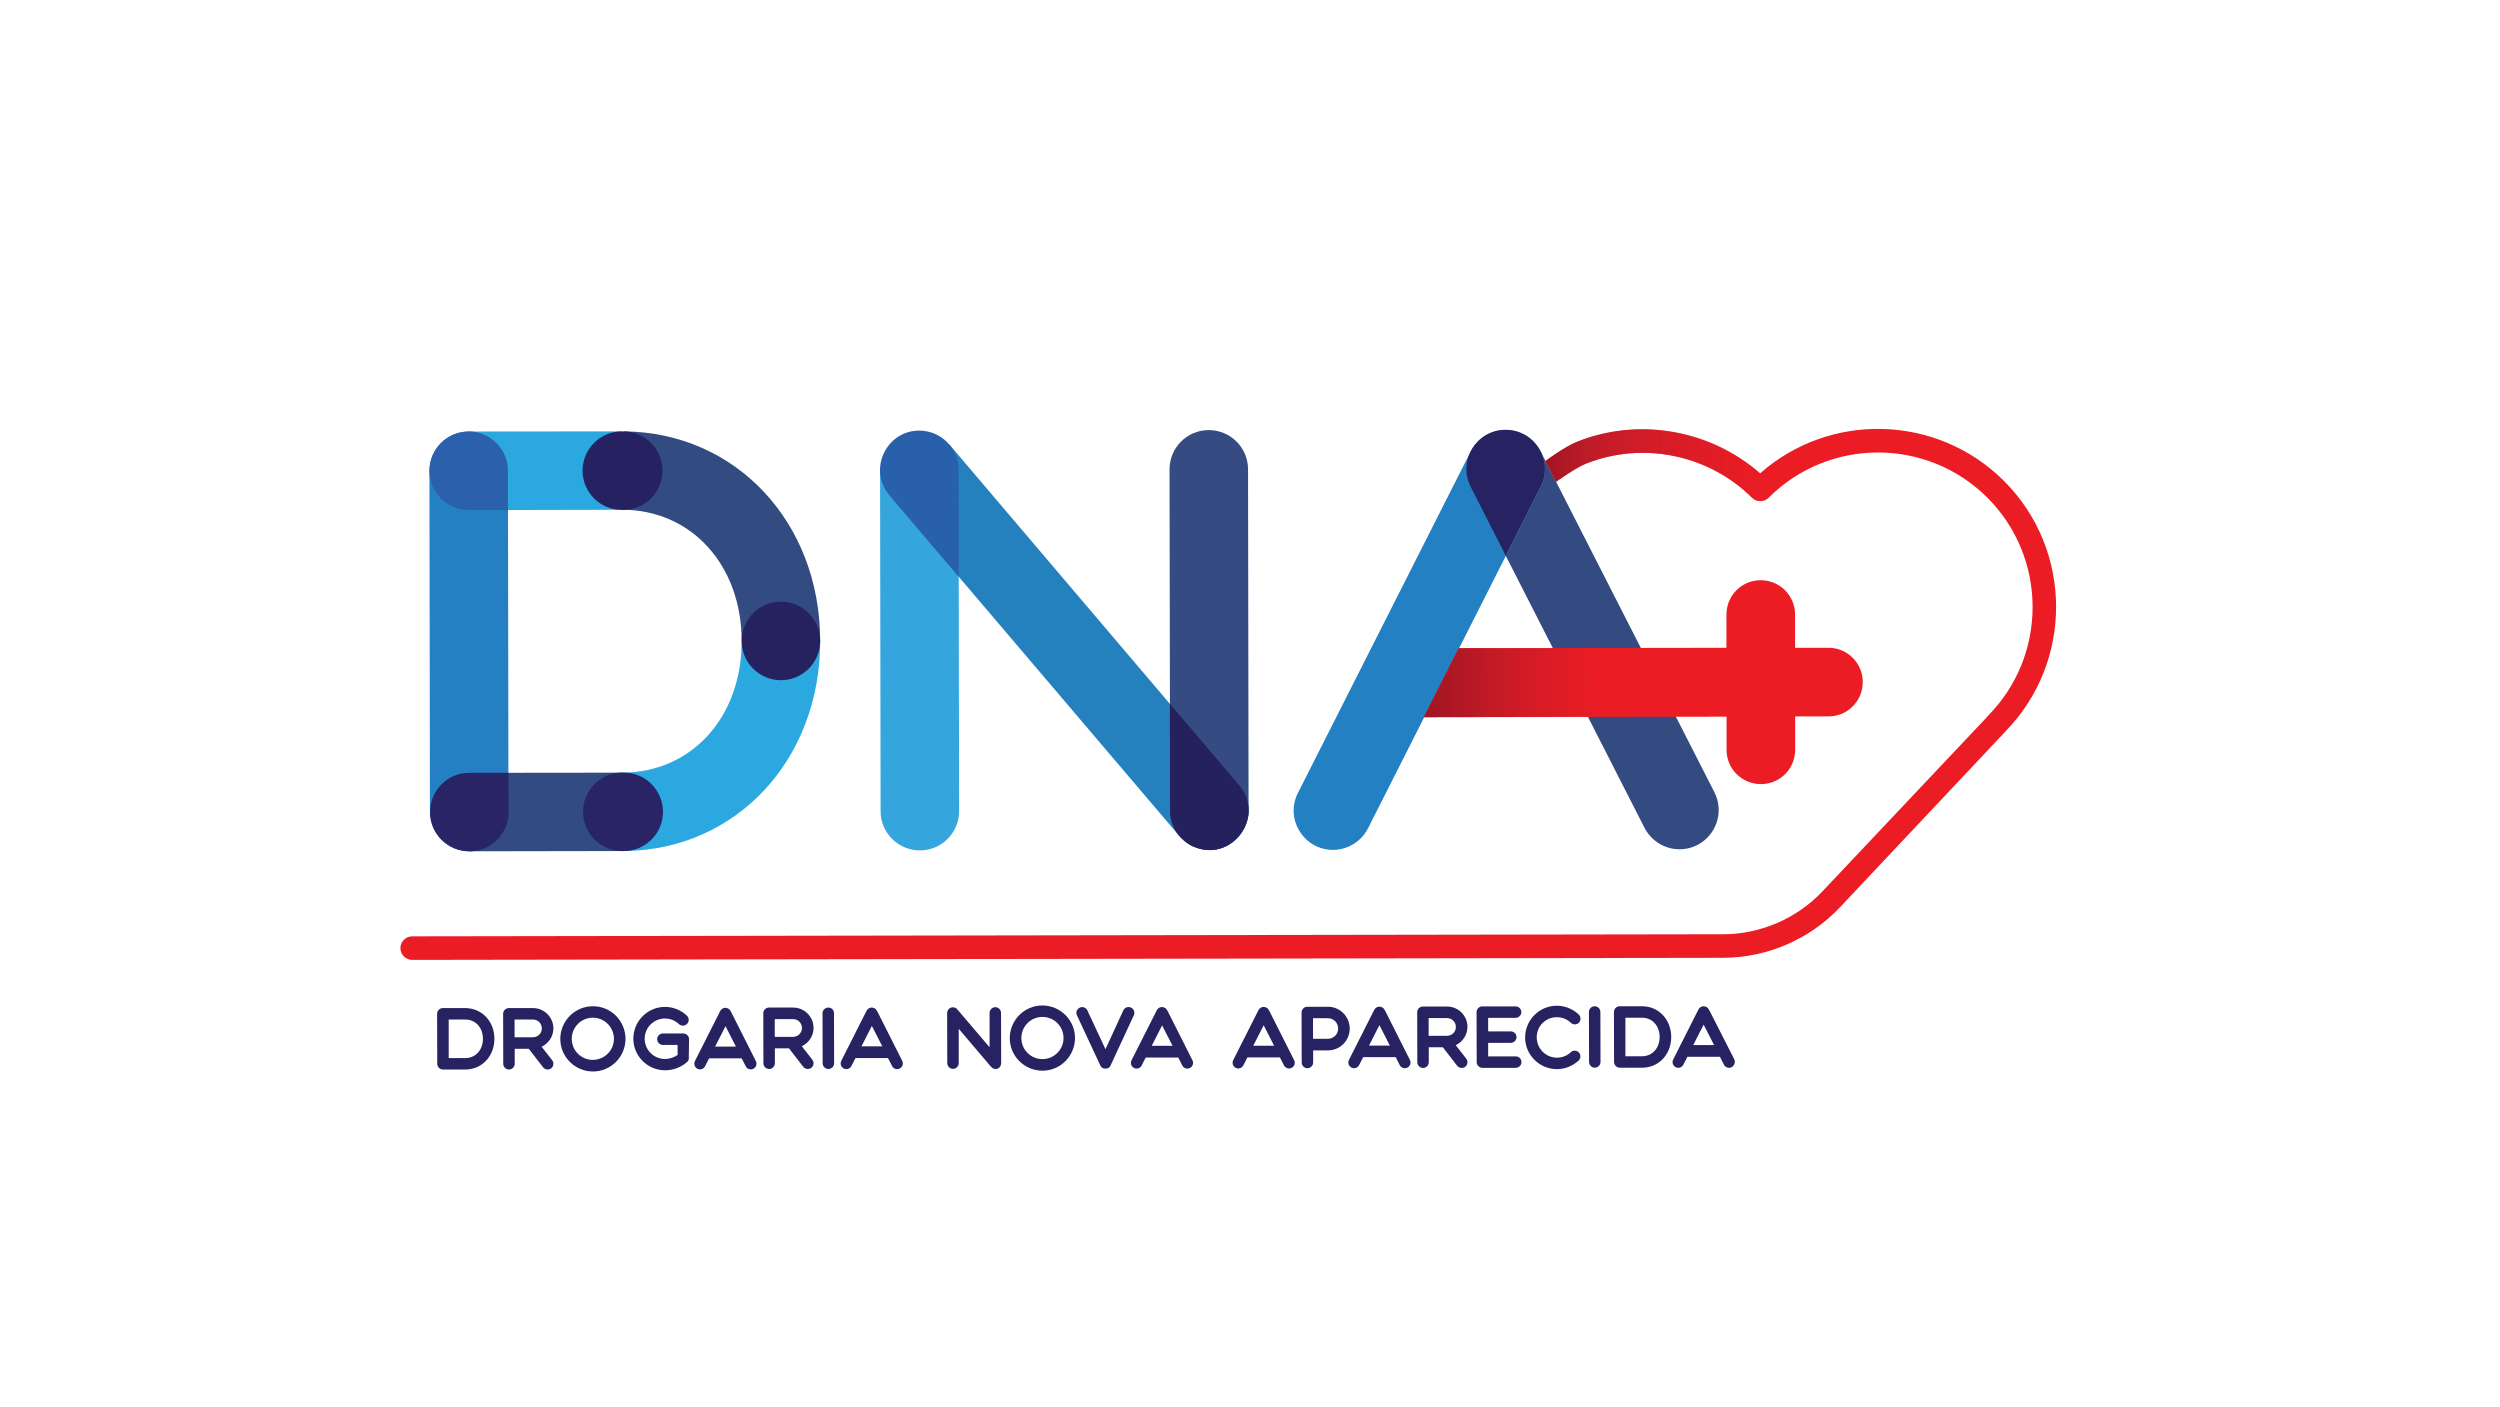
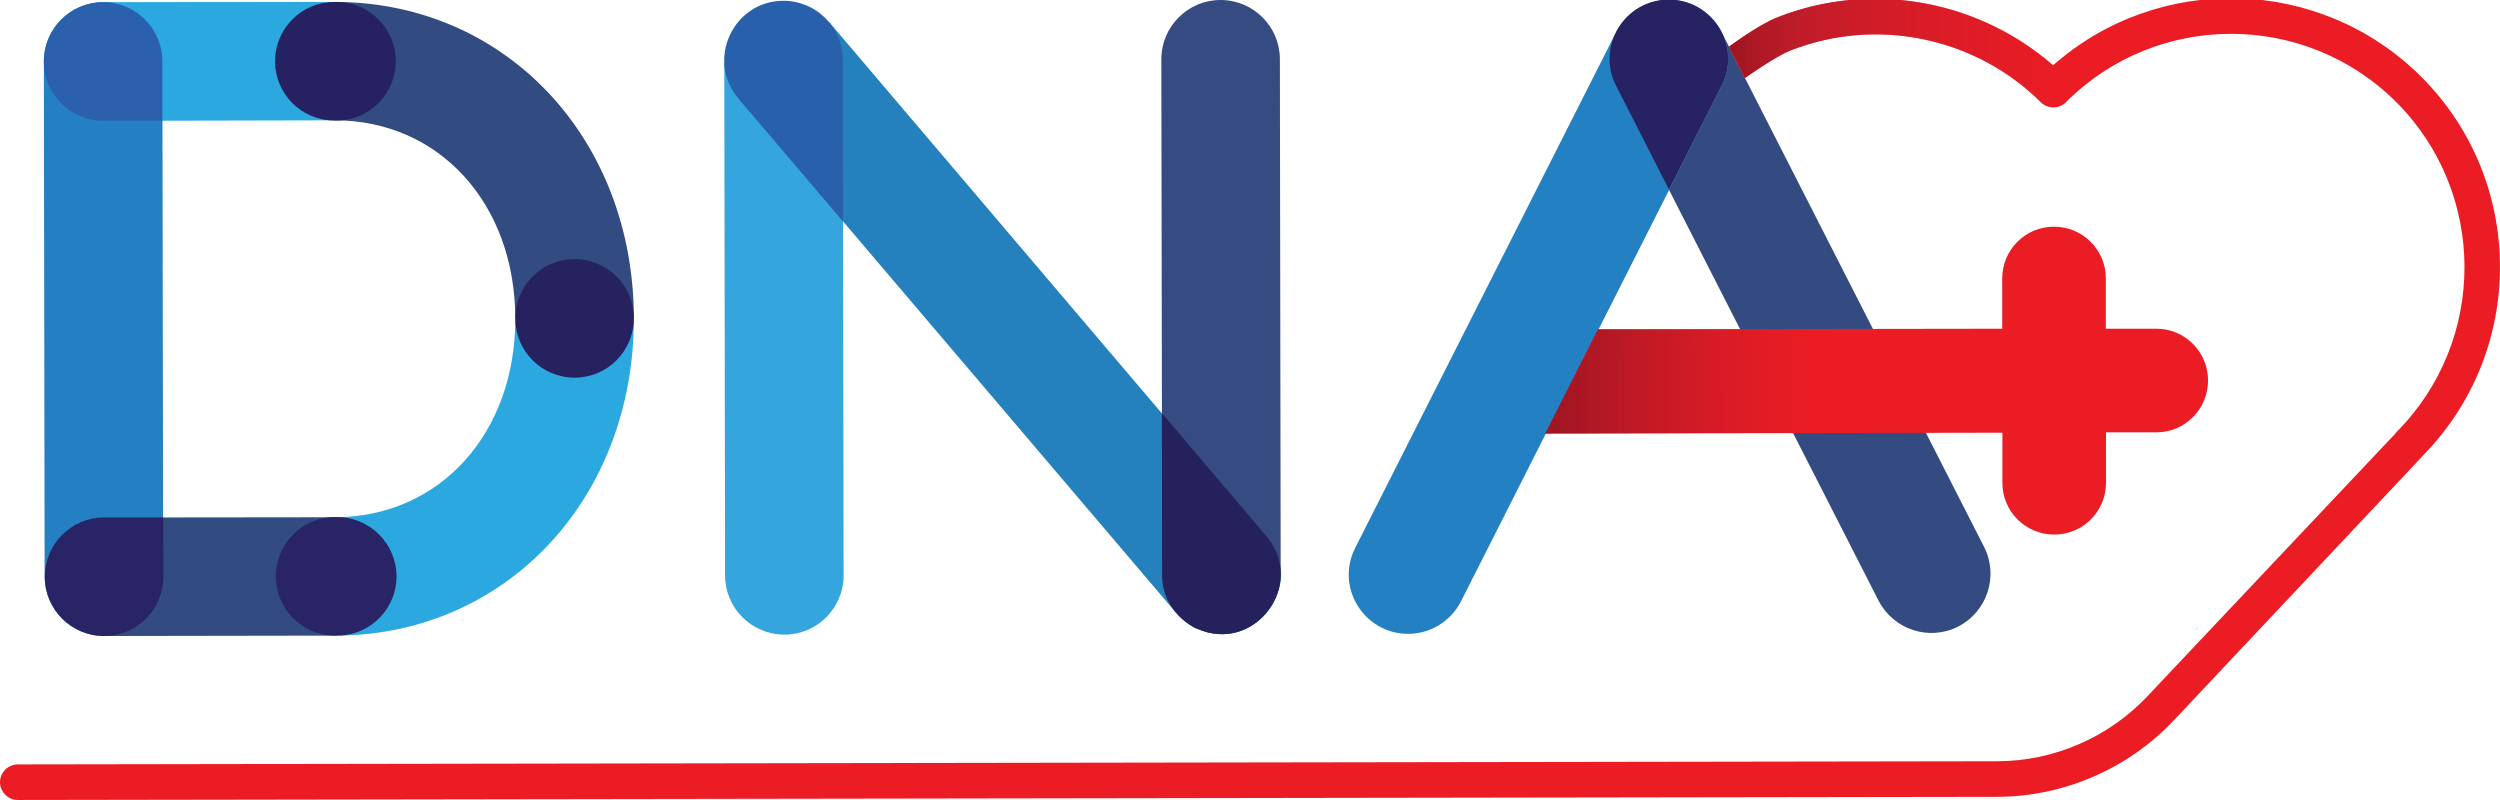
- <svg xmlns="http://www.w3.org/2000/svg" version="1.1" id="Layer_1" x="0px" y="0px" viewBox="0 0 1920 1080" style="enable-background:new 0 0 1920 1080;" xml:space="preserve">
+ <svg xmlns="http://www.w3.org/2000/svg" version="1.1" id="Layer_1" x="0px" y="0px" viewBox="0 0 1271.6 406.9" style="enable-background:new 0 0 1271.6 406.9;" xml:space="preserve">
  <style type="text/css">
	.st0{fill:#2580C3;}
	.st1{fill:#2BA8E0;}
	.st2{fill:#2A60AC;}
	.st3{fill:#75B743;}
	.st4{fill:#324B81;}
	.st5{fill:#282465;}
	.st6{fill:#262262;}
	.st7{fill:#262260;}
	.st8{fill:#34A5DD;}
	.st9{fill:#2580BE;}
	.st10{fill:#354B81;}
	.st11{fill:#25215D;}
	.st12{fill:#2960AC;}
	.st13{fill:#2380C3;}
	.st14{fill:#344B81;}
	.st15{fill:#272362;}
	.st16{fill:#EC1C24;}
	.st17{fill:url(#SVGID_1_);}
	.st18{fill:url(#SVGID_2_);}
</style>
  <g>
    <g>
-       <path class="st0" d="M360.4,653.8c-16.6,0-30.1-13.4-30.2-30.1l-0.4-262.1c0-16.6,13.4-30.1,30.1-30.2c16.6,0,30.1,13.4,30.2,30.1    l0.4,262.1C390.5,640.3,377.1,653.8,360.4,653.8" />
-       <polygon class="st1" points="477.5,331.3 359.9,331.4 390.1,391.7 477.6,391.5   " />
-       <path class="st2" d="M359.9,331.4c-16.6,0-30.1,13.5-30.1,30.2c0,16.6,13.5,30.1,30.2,30.1l30.1,0l0-30.1    C390.1,344.9,376.6,331.4,359.9,331.4" />
-       <path class="st3" d="M477.9,593.4" />
-       <polygon class="st4" points="360.4,653.8 479.1,653.6 477.9,593.4 390.5,593.5   " />
-       <path class="st5" d="M390.5,593.5l-30.1,0c-16.6,0-30.1,13.5-30.1,30.2c0,16.6,13.5,30.1,30.2,30.1l0,0    c16.6,0,30.1-13.5,30.1-30.2L390.5,593.5" />
-       <path class="st4" d="M569.6,492.3c-0.1-58.5-38.8-100.9-92-100.8l1.9-60.2c85.7,0.9,150.3,69.7,150.4,160.9L569.6,492.3z" />
-       <path class="st6" d="M477.5,331.3L477.5,331.3c-16.6,0-30.1,13.5-30.1,30.2c0,16.6,13.5,30.1,30.2,30.1l0,0l1.1,0    c16.6,0,30.1-13.5,30.1-30.2c0-16.3-13.1-29.6-29.3-30.1C478.8,331.3,478.2,331.3,477.5,331.3" />
-       <path class="st1" d="M479.9,653.6c85.8-1.1,150.1-70.2,150-161.4l-60.3,0.1c0.1,58.5-38.5,101-91.7,101.1l0,0L479.9,653.6z" />
-       <path class="st5" d="M479,593.3l-1.1,0c-16.6,0-30.1,13.5-30.1,30.2c0,16.6,13.5,30.1,30.2,30.1c0.6,0,1.3,0,1.9,0    c16.3-0.5,29.3-13.8,29.3-30.2C509.1,606.8,495.6,593.3,479,593.3" />
-       <path class="st7" d="M599.7,462.1c-16.6,0-30.1,13.5-30.1,30.2l0,0c0,16.6,13.5,30.1,30.2,30.1c16.6,0,30.1-13.5,30.1-30.2l0,0    C629.9,475.5,616.4,462.1,599.7,462.1" />
-       <path class="st8" d="M675.9,362.5l0.4,260.5c0,16.6,13.5,30.1,30.2,30.1c16.6,0,30.1-13.5,30.1-30.2l-0.3-180l-0.1-82.1    L675.9,362.5z" />
-       <path class="st9" d="M683.1,380.4l53.2,62.5l169.4,199.1c-0.1-0.1-0.2-0.3-0.3-0.4c5.9,7.2,13.3,9.5,10.8,8.4    c29.4,13.5,56.2-22.6,35.5-46.9l-53.2-62.5L729.3,341.6L683.1,380.4z" />
-       <path class="st10" d="M958.9,619.7l-0.4-259.3c0-16.6-13.5-30.1-30.2-30.1c-16.6,0-30.1,13.5-30.1,30.2l0.3,180l0.1,82.1    c0,21.9,21.5,29.1,17.5,27.3C939.3,660.5,960.8,640.5,958.9,619.7z" />
-       <path class="st11" d="M898.5,540.5l0.1,82.1c0,21.9,21.5,29.1,17.5,27.3c29.4,13.5,56.2-22.6,35.5-46.9L898.5,540.5" />
-       <path class="st12" d="M706,330.7c-25.5,0-39.6,30.1-22.9,49.7l53.2,62.5l-0.1-82.1C736.1,344.1,722.6,330.7,706,330.7" />
-       <path class="st13" d="M1023.7,652.7c-22.3,0-37.1-23.6-26.9-43.7l132.7-262.3c7.5-14.8,25.6-20.8,40.5-13.3    c14.8,7.5,20.8,25.6,13.3,40.5l-132.7,262.3C1045.2,646.7,1034.6,652.7,1023.7,652.7" />
-       <path class="st14" d="M1263,635.8c7.6,14.8,25.7,20.7,40.5,13.2c14.8-7.6,20.7-25.7,13.2-40.5l-133.4-261.6    c4.1,8.2,4.3,18.2-0.1,27l-26.8,52.9L1263,635.8z" />
-       <path class="st15" d="M1156.3,330.1c-22.4,0-37,23.8-26.8,43.8l26.9,52.8l26.8-52.9C1193.5,353.6,1178.4,330.1,1156.3,330.1" />
-       <path class="st16" d="M1404.2,497.5l-25.6,0l0-25.6c0-14.6-11.8-26.3-26.4-26.3c-14.6,0-26.3,11.8-26.3,26.4l0,25.5l-205.6,0.3    l-26.8,53l232.5-0.4l0,25.5c0,14.6,11.8,26.3,26.4,26.3s26.3-11.8,26.3-26.4l0-25.6l25.6,0c14.6,0,26.3-11.8,26.3-26.4v0    C1430.6,509.2,1418.7,497.4,1404.2,497.5z" />
-       <linearGradient id="SVGID_1_" gradientUnits="userSpaceOnUse" x1="1087.069" y1="504.402" x2="1224.816" y2="504.402" gradientTransform="matrix(1 -1.621937e-03 1.621937e-03 1 5.5997 21.6941)">
+       <path class="st0" d="M52.9,323.5c-16.6,0-30.1-13.4-30.2-30.1L22.3,31.3c0-16.6,13.4-30.1,30.1-30.2c16.6,0,30.1,13.4,30.2,30.1    L83,293.3C83,310,69.6,323.5,52.9,323.5" />
+       <polygon class="st1" points="170,1 52.4,1.1 82.6,61.4 170.1,61.2   " />
+       <path class="st2" d="M52.4,1.1c-16.6,0-30.1,13.5-30.1,30.2c0,16.6,13.5,30.1,30.2,30.1h30.1V31.3C82.6,14.6,69.1,1.1,52.4,1.1" />
+       <path class="st3" d="M170.4,263.1" />
+       <polygon class="st4" points="52.9,323.5 171.6,323.3 170.4,263.1 83,263.2   " />
+       <path class="st5" d="M83,263.2H52.9c-16.6,0-30.1,13.5-30.1,30.2c0,16.6,13.5,30.1,30.2,30.1l0,0c16.6,0,30.1-13.5,30.1-30.2    L83,263.2" />
+       <path class="st4" d="M262.1,162c-0.1-58.5-38.8-100.9-92-100.8L172,1c85.7,0.9,150.3,69.7,150.4,160.9L262.1,162z" />
+       <path class="st6" d="M170,1L170,1c-16.6,0-30.1,13.5-30.1,30.2c0,16.6,13.5,30.1,30.2,30.1l0,0h1.1c16.6,0,30.1-13.5,30.1-30.2    c0-16.3-13.1-29.6-29.3-30.1C171.3,1,170.7,1,170,1" />
+       <path class="st1" d="M172.4,323.3c85.8-1.1,150.1-70.2,150-161.4l-60.3,0.1c0.1,58.5-38.5,101-91.7,101.1l0,0L172.4,323.3z" />
+       <path class="st5" d="M171.5,263h-1.1c-16.6,0-30.1,13.5-30.1,30.2c0,16.6,13.5,30.1,30.2,30.1c0.6,0,1.3,0,1.9,0    c16.3-0.5,29.3-13.8,29.3-30.2C201.6,276.5,188.1,263,171.5,263" />
+       <path class="st7" d="M292.2,131.8c-16.6,0-30.1,13.5-30.1,30.2l0,0c0,16.6,13.5,30.1,30.2,30.1c16.6,0,30.1-13.5,30.1-30.2l0,0    C322.4,145.2,308.9,131.8,292.2,131.8" />
+       <path class="st8" d="M368.4,32.2l0.4,260.5c0,16.6,13.5,30.1,30.2,30.1c16.6,0,30.1-13.5,30.1-30.2l-0.3-180l-0.1-82.1L368.4,32.2    z" />
+       <path class="st9" d="M375.6,50.1l53.2,62.5l169.4,199.1c-0.1-0.1-0.2-0.3-0.3-0.4c5.9,7.2,13.3,9.5,10.8,8.4    c29.4,13.5,56.2-22.6,35.5-46.9L591,210.3l-169.2-199L375.6,50.1z" />
+       <path class="st10" d="M651.4,289.4L651,30.1C651,13.5,637.5,0,620.8,0c-16.6,0-30.1,13.5-30.1,30.2l0.3,180l0.1,82.1    c0,21.9,21.5,29.1,17.5,27.3C631.8,330.2,653.3,310.2,651.4,289.4z" />
+       <path class="st11" d="M591,210.2l0.1,82.1c0,21.9,21.5,29.1,17.5,27.3c29.4,13.5,56.2-22.6,35.5-46.9L591,210.2" />
+       <path class="st12" d="M398.5,0.4c-25.5,0-39.6,30.1-22.9,49.7l53.2,62.5l-0.1-82.1C428.6,13.8,415.1,0.4,398.5,0.4" />
+       <path class="st13" d="M716.2,322.4c-22.3,0-37.1-23.6-26.9-43.7L822,16.4c7.5-14.8,25.6-20.8,40.5-13.3    c14.8,7.5,20.8,25.6,13.3,40.5L743.1,305.9C737.7,316.4,727.1,322.4,716.2,322.4" />
+       <path class="st14" d="M955.5,305.5c7.6,14.8,25.7,20.7,40.5,13.2c14.8-7.6,20.7-25.7,13.2-40.5L875.8,16.6    c4.1,8.2,4.3,18.2-0.1,27l-26.8,52.9L955.5,305.5z" />
+       <path class="st15" d="M848.8-0.2c-22.4,0-37,23.8-26.8,43.8l26.9,52.8l26.8-52.9C886,23.3,870.9-0.2,848.8-0.2" />
+       <path class="st16" d="M1096.7,167.2h-25.6v-25.6c0-14.6-11.8-26.3-26.4-26.3s-26.3,11.8-26.3,26.4v25.5l-205.6,0.3l-26.8,53    l232.5-0.4v25.5c0,14.6,11.8,26.3,26.4,26.3s26.3-11.8,26.3-26.4v-25.6h25.6c14.6,0,26.3-11.8,26.3-26.4l0,0    C1123.1,178.9,1111.2,167.1,1096.7,167.2z" />
+       <linearGradient id="SVGID_1_" gradientUnits="userSpaceOnUse" x1="779.539" y1="245.297" x2="917.339" y2="245.297" gradientTransform="matrix(1 -1.621937e-03 -1.621937e-03 -1 6.8157 440.5953)">
        <stop offset="0" style="stop-color:#9D1522" />
        <stop offset="1" style="stop-color:#BE1E2D;stop-opacity:0" />
      </linearGradient>
-       <polygon class="st17" points="1231.2,497.7 1120.3,497.8 1093.5,550.8 1231.3,550.6   " />
+       <polygon class="st17" points="923.7,167.4 812.8,167.5 786,220.5 923.8,220.3   " />
      <g>
-         <path class="st16" d="M1323.4,735.6l-1006.8,1.6c-5,0-9-4-9.1-9c0-5,4-9,9-9.1l1006.8-1.6c28.8,0,56.7-12.1,76.4-33l126-133.5     c0.3-0.3,0.5-0.7,0.8-1c46.2-46.4,46-121.7-0.3-167.9c-46.4-46.2-121.7-46.1-167.9,0.2c-3.5,3.5-9.2,3.5-12.8,0     c-32-31.9-80.4-42.9-123.1-27.9c-1.5,0.5-3.1,1.1-4.6,1.7c-7.6,3-22.9,13.9-22.9,13.9l-8.1-15.9c0,0,14.9-11.1,24.3-14.8     c1.8-0.7,3.5-1.4,5.3-2c46.4-16.3,98.6-5.9,135.4,26.2c53.6-47.3,135.7-45.4,187.1,5.7c53.2,53,53.6,139.2,1.1,192.7     c-0.2,0.2-0.4,0.4-0.5,0.6L1413,696.9C1389.8,721.4,1357.2,735.5,1323.4,735.6z" />
+         <path class="st16" d="M1015.9,405.3L9.1,406.9c-5,0-9-4-9.1-9c0-5,4-9,9-9.1l1006.8-1.6c28.8,0,56.7-12.1,76.4-33l126-133.5     c0.3-0.3,0.5-0.7,0.8-1c46.2-46.4,46-121.7-0.3-167.9C1172.3,5.6,1097,5.7,1050.8,52c-3.5,3.5-9.2,3.5-12.8,0     c-32-31.9-80.4-42.9-123.1-27.9c-1.5,0.5-3.1,1.1-4.6,1.7c-7.6,3-22.9,13.9-22.9,13.9l-8.1-15.9c0,0,14.9-11.1,24.3-14.8     c1.8-0.7,3.5-1.4,5.3-2c46.4-16.3,98.6-5.9,135.4,26.2c53.6-47.3,135.7-45.4,187.1,5.7c53.2,53,53.6,139.2,1.1,192.7     c-0.2,0.2-0.4,0.4-0.5,0.6l-126.5,134.4C1082.3,391.1,1049.7,405.2,1015.9,405.3z" />
      </g>
      <g>
        <g>
-           <linearGradient id="SVGID_2_" gradientUnits="userSpaceOnUse" x1="1180.874" y1="337.796" x2="1352.301" y2="337.796" gradientTransform="matrix(1 -1.621937e-03 1.621937e-03 1 5.5997 21.6941)">
+           <linearGradient id="SVGID_2_" gradientUnits="userSpaceOnUse" x1="873.358" y1="411.978" x2="1044.812" y2="411.978" gradientTransform="matrix(1 -1.621937e-03 -1.621937e-03 -1 6.8157 440.5953)">
            <stop offset="0" style="stop-color:#9D1522" />
            <stop offset="9.191442e-02" style="stop-color:#AA1826;stop-opacity:0.908" />
            <stop offset="0.236" style="stop-color:#B51C2A;stop-opacity:0.764" />
            <stop offset="0.438" style="stop-color:#BC1D2C;stop-opacity:0.562" />
            <stop offset="1" style="stop-color:#BE1E2D;stop-opacity:0" />
          </linearGradient>
-           <path class="st18" d="M1358.5,382.3c-3.5,3.5-9.2,3.5-12.8,0c-32-31.9-80.4-42.9-123.1-27.9c-1.5,0.5-3.1,1.1-4.6,1.7      c-7.6,3-22.9,13.9-22.9,13.9l-8.1-15.9c0,0,14.9-11.1,24.3-14.8c1.8-0.7,3.5-1.4,5.3-2c46.4-16.3,98.6-5.9,135.4,26.2" />
-         </g>
-       </g>
-       <g>
-         <g>
-           <path class="st15" d="M357.6,774.2c-0.1,0-0.2,0-0.3,0l-17.2,0c-2.4,0-4.4,2-4.4,4.4l0.1,38.4c0,2.4,2,4.4,4.4,4.4l17.4,0v0      c0,0,0.1,0,0.1,0c0,0,0,0,0,0l0,0c12.6-0.2,22-10.3,22-23.7C379.7,784.5,370.2,774.4,357.6,774.2z M357.4,812.6l-12.8,0l0-29.6      l12.8,0c7.8,0,13.5,6.2,13.5,14.8C370.9,806.4,365.2,812.6,357.4,812.6z" />
-           <path class="st15" d="M425,789.8c0-8.6-7-15.6-15.7-15.6l-18.5,0c-2.4,0-4.4,2-4.4,4.4l0.1,38.4c0,2.4,2,4.4,4.4,4.4      s4.4-2,4.4-4.4l0-11.5l10.8,0v0h0l11,14.2c0.9,1.1,2.2,1.7,3.5,1.7c0.9,0,1.9-0.3,2.7-0.9c1.9-1.5,2.3-4.3,0.8-6.2l-8.1-10.4      C421.3,801.3,425,796,425,789.8z M409.3,796.6c-0.1,0-1,0-1.1,0l0,0.1c0,0,0,0-0.1,0l0-0.1l-12.9,0l0-13.6l14.1,0      c3.8,0,6.8,3,6.8,6.8C416.2,793.5,413.1,796.6,409.3,796.6z" />
-           <path class="st15" d="M408.2,796.6C408.2,796.6,408.2,796.6,408.2,796.6C408.3,796.6,408.3,796.6,408.2,796.6z" />
-           <path class="st15" d="M455.3,772.8C455.3,772.8,455.3,772.8,455.3,772.8c-13.8,0-25,11.3-25,25.1c0,13.8,11.3,25,25.1,25      c13.8,0,25-11.3,25-25.1C480.3,783.9,469.1,772.7,455.3,772.8z M455.3,814c-8.9,0-16.2-7.2-16.2-16.2c0-8.9,7.2-16.2,16.2-16.2      c0,0,0,0,0,0c8.9,0,16.2,7.2,16.2,16.2C471.5,806.7,464.3,813.9,455.3,814z" />
-           <path class="st15" d="M529.2,798.1L529.2,798.1L529.2,798.1c0-2.4-2-4.4-4.4-4.4l-15.7,0c-2.4,0-4.4,2-4.4,4.4      c0,2.4,2,4.4,4.4,4.4l11.3,0h0l0,7.7c-2.7,1.9-6.2,3.1-9.7,3.1l0,0c-8.6,0-15.5-6.9-15.6-15.5c0-8.6,6.9-15.5,15.5-15.6      c4,0,7.9,1.5,10.8,4.3c0.9,0.8,2,1.2,3.1,1.2c1.2,0,2.3-0.5,3.2-1.4c1.7-1.8,1.6-4.6-0.1-6.2c-4.6-4.4-10.6-6.8-16.9-6.8      c-13.4,0-24.3,11-24.3,24.4c0,13.4,11,24.3,24.4,24.3c6.2,0,12.5-2.4,16.9-6.4c0,0,0,0,0,0c0,0,0.1-0.1,0.1-0.1      c0.1-0.1,0.2-0.2,0.4-0.4c0,0,0.1-0.1,0.1-0.1c0.1-0.2,0.2-0.3,0.3-0.5c0-0.1,0.1-0.1,0.1-0.2c0-0.1,0.1-0.2,0.1-0.3      c0-0.1,0.1-0.2,0.1-0.3c0,0,0-0.1,0-0.1c0,0.1-0.1,0.2-0.1,0.3c0.1-0.3,0.2-0.5,0.3-0.9c0,0.1,0,0.1-0.1,0.2c0-0.1,0-0.1,0-0.2      c0,0,0-0.1,0-0.1c0,0,0-0.1,0-0.1c0-0.1,0-0.1,0-0.2c0-0.1,0-0.2,0-0.3c0-0.1,0-0.1,0-0.2L529.2,798.1z" />
-           <path class="st15" d="M529.2,813.1C529.2,813.1,529.2,813.1,529.2,813.1C529.1,813.1,529.1,813.1,529.2,813.1      C529.1,813.1,529.2,813.1,529.2,813.1z" />
-           <path class="st15" d="M561.1,776.4c0.1,0.1,0.1,0.2,0.1,0.4c-0.2-0.4-0.4-0.7-0.6-1.1c-0.1-0.1-0.2-0.2-0.3-0.3      c-0.3-0.4-0.7-0.7-1.2-0.9c0,0,0,0-0.1-0.1c-0.1,0-0.1,0-0.2,0c-0.4-0.2-0.8-0.3-1.3-0.4c-0.1,0-0.2,0-0.3,0c-0.1,0-0.1,0-0.2,0      c-0.5,0-0.9,0.1-1.3,0.2c-0.1,0-0.1,0.1-0.2,0.1c-0.4,0.2-0.8,0.4-1.2,0.7c-0.1,0.1-0.2,0.1-0.2,0.2c-0.4,0.3-0.7,0.7-0.9,1.2      c0,0-0.1,0.1-0.1,0.1l-19.4,38.4c-1.5,3,0.7,6.4,3.9,6.4c1.6,0,3.2-0.9,3.9-2.4l3.1-6.1l0,0l25,0l0,0l3.1,6.1      c1.1,2.2,3.8,3,5.9,1.9c2.2-1.1,3-3.8,1.9-5.9L561.1,776.4z M561.5,779.3c-0.1,0.4-0.2,0.7-0.4,1.1      C561.3,780,561.4,779.6,561.5,779.3z M557.2,788.1l8,15.7l-16,0L557.2,788.1z M561.6,778.5C561.6,778.5,561.6,778.5,561.6,778.5      c0-0.1,0-0.2,0-0.3C561.6,778.3,561.6,778.4,561.6,778.5z M561.4,777.1c0.1,0.2,0.1,0.4,0.1,0.6      C561.5,777.5,561.5,777.3,561.4,777.1z" />
-           <path class="st15" d="M624.8,789.4c0-8.6-7-15.6-15.7-15.6l-18.5,0c-2.4,0-4.4,2-4.4,4.4l0.1,38.4c0,2.4,2,4.4,4.4,4.4      s4.4-2,4.4-4.4l0-11.5l10.8,0v0h0l11,14.2c0.9,1.1,2.2,1.7,3.5,1.7c0.9,0,1.9-0.3,2.7-0.9c1.9-1.5,2.3-4.3,0.8-6.2l-8.1-10.4      C621.1,801,624.8,795.7,624.8,789.4z M609.1,796.3c-0.1,0-1,0-1.1,0l0,0.1c0,0,0,0-0.1,0l0-0.1l-12.9,0l0-13.6l14.1,0      c3.8,0,6.8,3,6.8,6.8C615.9,793.2,612.9,796.3,609.1,796.3z" />
-           <path class="st15" d="M608,796.3C608,796.3,608,796.3,608,796.3C608.1,796.3,608.1,796.3,608,796.3z" />
-           <path class="st15" d="M636.1,773.8c-2.4,0-4.4,2-4.4,4.4l0.1,38.4c0,2.4,2,4.4,4.4,4.4c2.4,0,4.4-2,4.4-4.4l-0.1-38.4      C640.6,775.7,638.6,773.8,636.1,773.8z" />
-           <path class="st15" d="M673.5,776.2c0.1,0.1,0.1,0.2,0.1,0.4c-0.2-0.4-0.4-0.7-0.6-1.1c-0.1-0.1-0.2-0.2-0.3-0.3      c-0.3-0.4-0.7-0.7-1.2-0.9c0,0,0,0-0.1-0.1c-0.1,0-0.1,0-0.2,0c-0.4-0.2-0.8-0.3-1.3-0.4c-0.1,0-0.2,0-0.3,0c-0.1,0-0.1,0-0.2,0      c-0.5,0-0.9,0.1-1.3,0.2c-0.1,0-0.1,0.1-0.2,0.1c-0.4,0.2-0.8,0.4-1.2,0.7c-0.1,0.1-0.2,0.1-0.2,0.2c-0.4,0.3-0.7,0.7-0.9,1.2      c0,0-0.1,0.1-0.1,0.1l-19.4,38.4c-1.5,3,0.7,6.4,3.9,6.4c1.6,0,3.2-0.9,3.9-2.4l3.1-6.1l0,0l25,0l0,0l3.1,6.1      c1.1,2.2,3.8,3,5.9,1.9c2.2-1.1,3-3.8,1.9-5.9L673.5,776.2z M673.9,779.1c-0.1,0.4-0.2,0.7-0.4,1.1      C673.7,779.8,673.8,779.4,673.9,779.1z M669.6,787.9l8,15.7l-16,0L669.6,787.9z M674,778.3C674,778.3,674,778.3,674,778.3      c0-0.1,0-0.2,0-0.3C674,778.1,674,778.2,674,778.3z M673.8,777c0.1,0.2,0.1,0.4,0.1,0.6C673.9,777.3,673.9,777.1,673.8,777z" />
-           <path class="st15" d="M768.7,817.5C768.7,817.5,768.7,817.5,768.7,817.5c0.1-0.3,0.1-0.6,0.2-0.9c0-0.2,0-0.3,0-0.5      c0-0.1,0-0.2,0-0.2l-0.1-38c0-2.4-2-4.4-4.4-4.4s-4.4,2-4.4,4.4l0,26.4v0l0,0l-24.8-29.1l0,0c-0.8-1-2-1.6-3.4-1.6      c-2.7,0-4.5,2.3-4.4,4.7l0,0l0.1,38.2c0,2.4,2,4.4,4.4,4.4c2.4,0,4.4-2,4.4-4.4l0-26.4l24.8,29.2c0,0,0,0,0-0.1c0,0,0,0,0.1,0.1      c0.2,0.2,0.4,0.4,0.6,0.6c0.1,0.1,0.1,0.1,0.2,0.2c0.1,0.1,0.3,0.2,0.4,0.3c0.1,0,0.1,0.1,0.2,0.1c0.1,0.1,0.2,0.1,0.2,0.1      c0,0,0,0,0,0c0.1,0,0.1,0,0,0c0,0,0,0,0,0c0.5,0.2,1,0.3,1.4,0.4c0.1,0,0.3,0,0.4,0c0.3,0,0.6,0,0.9-0.1c0.1,0,0.3-0.1,0.4-0.1      c0.3-0.1,0.6-0.2,0.9-0.4c0.1-0.1,0.2-0.1,0.3-0.2c0.3-0.3,0.7-0.6,0.9-0.9c0,0,0,0,0,0c0-0.1,0.1-0.1,0.1-0.2      c0.2-0.3,0.4-0.6,0.5-0.9C768.7,817.8,768.7,817.7,768.7,817.5z" />
-           <path class="st15" d="M800.5,772.2C800.5,772.2,800.5,772.2,800.5,772.2c-13.8,0-25,11.3-25,25.1c0,13.8,11.3,25,25.1,25      c13.8,0,25-11.3,25-25.1C825.6,783.4,814.3,772.2,800.5,772.2z M800.6,813.4c-8.9,0-16.2-7.2-16.2-16.2      c0-8.9,7.2-16.2,16.2-16.2c0,0,0,0,0,0c8.9,0,16.2,7.2,16.2,16.2C816.8,806.1,809.5,813.4,800.6,813.4z" />
-           <path class="st15" d="M853,818.1l17.8-38.4c1-2.2,0.1-4.8-2.2-5.9c-2.2-1-4.8-0.1-5.9,2.2L849,805.8L835.1,776      c-1-2.2-3.7-3.2-5.9-2.1c-2.2,1-3.2,3.7-2.1,5.9l17.9,38.4c0,0.1,0.1,0.1,0.1,0.2c0.1,0.2,0.3,0.4,0.4,0.6      c0.1,0.1,0.1,0.2,0.2,0.3c0,0,0.1,0,0.1,0.1c0,0,0,0,0,0c0.2,0.2,0.4,0.4,0.6,0.5c0.1,0.1,0.2,0.2,0.3,0.2      c0.1,0.1,0.2,0.1,0.3,0.2c0,0,0.1,0,0.1,0.1c0.1,0.1,0.3,0.1,0.4,0.1c0,0,0.1,0,0.1,0c0.1,0,0.1,0,0.2,0.1c0.1,0,0.1,0,0.2,0      c0.3,0.1,0.7,0.1,1,0.1c0,0,0,0,0,0s0,0,0,0c0,0,0,0,0,0c0,0,0,0,0,0c0.3,0,0.7-0.1,1-0.1c0.1,0,0.1,0,0.2,0      c0.1,0,0.1,0,0.2-0.1c0,0,0.1,0,0.1,0c0.1,0,0.3-0.1,0.4-0.1c0,0,0.1,0,0.1-0.1c0.1-0.1,0.2-0.1,0.3-0.2      c0.1-0.1,0.2-0.1,0.3-0.2c0.2-0.2,0.4-0.3,0.6-0.5c0,0,0,0,0,0c0,0,0.1,0,0.1-0.1c0.1-0.1,0.1-0.2,0.2-0.2      c0.2-0.2,0.3-0.4,0.4-0.6C852.9,818.2,853,818.2,853,818.1z" />
-           <path class="st15" d="M896.4,775.8c0.1,0.1,0.1,0.2,0.1,0.4c-0.2-0.4-0.4-0.7-0.6-1.1c-0.1-0.1-0.2-0.2-0.3-0.3      c-0.3-0.4-0.7-0.7-1.2-0.9c0,0,0,0-0.1-0.1c-0.1,0-0.1,0-0.2,0c-0.4-0.2-0.8-0.3-1.3-0.4c-0.1,0-0.2,0-0.3,0c-0.1,0-0.1,0-0.2,0      c-0.5,0-0.9,0.1-1.3,0.2c-0.1,0-0.1,0.1-0.2,0.1c-0.4,0.2-0.8,0.4-1.2,0.7c-0.1,0.1-0.2,0.1-0.2,0.2c-0.4,0.3-0.7,0.7-0.9,1.2      c0,0-0.1,0.1-0.1,0.1l-19.4,38.4c-1.5,3,0.7,6.4,3.9,6.4c1.6,0,3.2-0.9,3.9-2.4l3.1-6.1l0,0l25,0l0,0l3.1,6.1      c1.1,2.2,3.8,3,5.9,1.9c2.2-1.1,3-3.8,1.9-5.9L896.4,775.8z M896.8,778.7c-0.1,0.4-0.2,0.7-0.4,1.1      C896.6,779.4,896.7,779.1,896.8,778.7z M892.5,787.5l8,15.7l-16,0L892.5,787.5z M896.9,778C896.9,778,896.8,777.9,896.9,778      c0-0.1,0-0.2,0-0.3C896.9,777.8,896.9,777.9,896.9,778z M896.7,776.6c0.1,0.2,0.1,0.4,0.1,0.6      C896.8,777,896.7,776.8,896.7,776.6z" />
-           <path class="st15" d="M974.5,775.7c0.1,0.1,0.1,0.2,0.1,0.4c-0.2-0.4-0.4-0.7-0.6-1.1c-0.1-0.1-0.2-0.2-0.3-0.3      c-0.3-0.4-0.7-0.7-1.2-0.9c0,0,0,0-0.1-0.1c-0.1,0-0.1,0-0.2,0c-0.4-0.2-0.8-0.3-1.3-0.4c-0.1,0-0.2,0-0.3,0c-0.1,0-0.1,0-0.2,0      c-0.5,0-0.9,0.1-1.3,0.2c-0.1,0-0.1,0.1-0.2,0.1c-0.4,0.2-0.8,0.4-1.2,0.7c-0.1,0.1-0.2,0.1-0.2,0.2c-0.4,0.3-0.7,0.7-0.9,1.2      c0,0-0.1,0.1-0.1,0.1l-19.4,38.4c-1.5,3,0.7,6.4,3.9,6.4c1.6,0,3.2-0.9,3.9-2.4l3.1-6.1l0,0l25,0l0,0l3.1,6.1      c1.1,2.2,3.8,3,5.9,1.9c2.2-1.1,3-3.8,1.9-5.9L974.5,775.7z M974.8,778.6c-0.1,0.4-0.2,0.7-0.4,1.1      C974.6,779.3,974.7,778.9,974.8,778.6z M970.5,787.4l8,15.7l-16,0L970.5,787.4z M974.9,777.8      C974.9,777.8,974.9,777.8,974.9,777.8c0-0.1,0-0.2,0-0.3C974.9,777.6,974.9,777.7,974.9,777.8z M974.7,776.5      c0.1,0.2,0.1,0.4,0.1,0.6C974.8,776.8,974.8,776.6,974.7,776.5z" />
-           <path class="st15" d="M1019.8,773.2l-15.8,0c-2.4,0-4.4,2-4.4,4.4l0.1,38.4c0,2.4,2,4.4,4.4,4.4s4.4-2,4.4-4.4l0-9.3l11.4,0      c9.2,0,16.7-7.5,16.7-16.8C1036.5,780.6,1029,773.1,1019.8,773.2z M1019.8,797.8C1019.8,797.8,1019.8,797.8,1019.8,797.8      C1019.8,797.8,1019.8,797.8,1019.8,797.8l-11.4,0v0l0-15.8l11.4,0c4.4,0,7.9,3.5,7.9,7.9      C1027.7,794.3,1024.2,797.8,1019.8,797.8z" />
-           <path class="st15" d="M1063.4,775.5c0.1,0.1,0.1,0.2,0.1,0.4c-0.2-0.4-0.4-0.7-0.6-1.1c-0.1-0.1-0.2-0.2-0.3-0.3      c-0.3-0.4-0.7-0.7-1.2-0.9c0,0,0,0-0.1-0.1c-0.1,0-0.1,0-0.2,0c-0.4-0.2-0.8-0.3-1.3-0.4c-0.1,0-0.2,0-0.3,0c-0.1,0-0.1,0-0.2,0      c-0.5,0-0.9,0.1-1.3,0.2c-0.1,0-0.1,0.1-0.2,0.1c-0.4,0.2-0.8,0.4-1.2,0.7c-0.1,0.1-0.2,0.1-0.2,0.2c-0.4,0.3-0.7,0.7-0.9,1.2      c0,0-0.1,0.1-0.1,0.1L1036,814c-1.5,3,0.7,6.4,3.9,6.4c1.6,0,3.2-0.9,3.9-2.4l3.1-6.1l0,0l25,0l0,0l3.1,6.1      c1.1,2.2,3.8,3,5.9,1.9c2.2-1.1,3-3.8,1.9-5.9L1063.4,775.5z M1063.7,778.4c-0.1,0.4-0.2,0.7-0.4,1.1      C1063.5,779.2,1063.6,778.8,1063.7,778.4z M1059.4,787.3l8,15.7l-16,0L1059.4,787.3z M1063.8,777.7      C1063.8,777.7,1063.8,777.7,1063.8,777.7c0-0.1,0-0.2,0-0.3C1063.8,777.5,1063.8,777.6,1063.8,777.7z M1063.6,776.3      c0.1,0.2,0.1,0.4,0.1,0.6C1063.7,776.7,1063.7,776.5,1063.6,776.3z" />
-           <path class="st15" d="M1127,788.6c0-8.6-7-15.6-15.7-15.6l-18.5,0c-2.4,0-4.4,2-4.4,4.4l0.1,38.4c0,2.4,2,4.4,4.4,4.4      s4.4-2,4.4-4.4l0-11.5l10.8,0v0h0l11,14.2c0.9,1.1,2.2,1.7,3.5,1.7c0.9,0,1.9-0.3,2.7-0.9c1.9-1.5,2.3-4.3,0.8-6.2l-8.1-10.4      C1123.3,800.2,1127,794.8,1127,788.6z M1111.3,795.5c-0.1,0-1,0-1.1,0l0,0.1c0,0,0,0-0.1,0l0-0.1l-12.9,0l0-13.6l14.1,0      c3.8,0,6.8,3,6.8,6.8C1118.2,792.4,1115.1,795.5,1111.3,795.5z" />
-           <path class="st15" d="M1110.2,795.5C1110.2,795.5,1110.2,795.5,1110.2,795.5C1110.3,795.5,1110.3,795.5,1110.2,795.5z" />
-           <path class="st15" d="M1164,781.7c2.4,0,4.4-2,4.4-4.4c0-2.4-2-4.4-4.4-4.4l-25.6,0c-2.4,0-4.4,2-4.4,4.4l0.1,38.4      c0,2.4,2,4.4,4.4,4.4l25.6,0c2.4,0,4.4-2,4.4-4.4c0-2.4-2-4.4-4.4-4.4l-21.2,0l0-10.4l17.4,0c2.4,0,4.4-2,4.4-4.4      c0-2.4-2-4.4-4.4-4.4l-17.4,0l0-10.4L1164,781.7z" />
-           <path class="st15" d="M1195.6,781.2c4,0,7.9,1.5,10.8,4.3c1.8,1.7,4.6,1.6,6.2-0.1c1.7-1.8,1.6-4.6-0.1-6.2      c-4.6-4.4-10.6-6.8-16.9-6.8c-13.4,0-24.3,11-24.3,24.4c0,13.4,11,24.3,24.4,24.3c6.2,0,12.1-2.4,16.7-6.6      c2.9-2.7,0.9-7.6-3-7.6c-1.1,0-2.2,0.4-3,1.2c-2.9,2.7-6.7,4.2-10.6,4.2c-8.6,0-15.5-6.9-15.6-15.5      C1180.1,788.2,1187,781.2,1195.6,781.2z" />
-           <path class="st15" d="M1224.7,772.8c-2.4,0-4.4,2-4.4,4.4l0.1,38.4c0,2.4,2,4.4,4.4,4.4c2.4,0,4.4-2,4.4-4.4l-0.1-38.4      C1229.1,774.8,1227.1,772.8,1224.7,772.8z" />
-           <path class="st15" d="M1261.4,772.8c-0.1,0-0.2,0-0.3,0l-17.2,0c-2.4,0-4.4,2-4.4,4.4l0.1,38.4c0,2.4,2,4.4,4.4,4.4l17.4,0v0      c0,0,0.1,0,0.1,0c0,0,0,0,0,0l0,0c12.6-0.2,22-10.3,22-23.7C1283.4,783,1273.9,772.9,1261.4,772.8z M1261.1,811.2L1261.1,811.2      l-12.8,0l0-29.6l12.8,0c7.8,0,13.5,6.2,13.5,14.8C1274.6,804.9,1269,811.2,1261.1,811.2z" />
-           <path class="st15" d="M1331.9,813.5l-19.5-38.3c0.1,0.1,0.1,0.2,0.1,0.4c-0.2-0.4-0.4-0.7-0.6-1.1c-0.1-0.1-0.2-0.2-0.3-0.3      c-0.3-0.4-0.7-0.7-1.2-0.9c0,0,0,0-0.1-0.1c-0.1,0-0.1,0-0.2,0c-0.4-0.2-0.8-0.3-1.3-0.4c-0.1,0-0.2,0-0.3,0c-0.1,0-0.1,0-0.2,0      c-0.5,0-0.9,0.1-1.3,0.2c-0.1,0-0.1,0.1-0.2,0.1c-0.4,0.2-0.8,0.4-1.2,0.7c-0.1,0.1-0.2,0.1-0.2,0.2c-0.4,0.3-0.7,0.7-0.9,1.2      c0,0-0.1,0.1-0.1,0.1l-19.4,38.4c-1.5,3,0.7,6.4,3.9,6.4c1.6,0,3.2-0.9,3.9-2.4l3.1-6.1l0,0l25,0l0,0l3.1,6.1      c1.1,2.2,3.8,3,5.9,1.9C1332.1,818.3,1333,815.6,1331.9,813.5z M1312.7,778c-0.1,0.4-0.2,0.7-0.4,1.1      C1312.5,778.7,1312.6,778.4,1312.7,778z M1308.4,786.9l8,15.7l-16,0L1308.4,786.9z M1312.8,777.3      C1312.8,777.3,1312.8,777.3,1312.8,777.3c0-0.1,0-0.2,0-0.3C1312.8,777.1,1312.8,777.2,1312.8,777.3z M1312.6,775.9      c0.1,0.2,0.1,0.4,0.1,0.6C1312.7,776.3,1312.7,776.1,1312.6,775.9z" />
+           <path class="st18" d="M1051,52c-3.5,3.5-9.2,3.5-12.8,0c-32-31.9-80.4-42.9-123.1-27.9c-1.5,0.5-3.1,1.1-4.6,1.7      c-7.6,3-22.9,13.9-22.9,13.9l-8.1-15.9c0,0,14.9-11.1,24.3-14.8c1.8-0.7,3.5-1.4,5.3-2c46.4-16.3,98.6-5.9,135.4,26.2" />
        </g>
      </g>
    </g>
  </g>
</svg>
